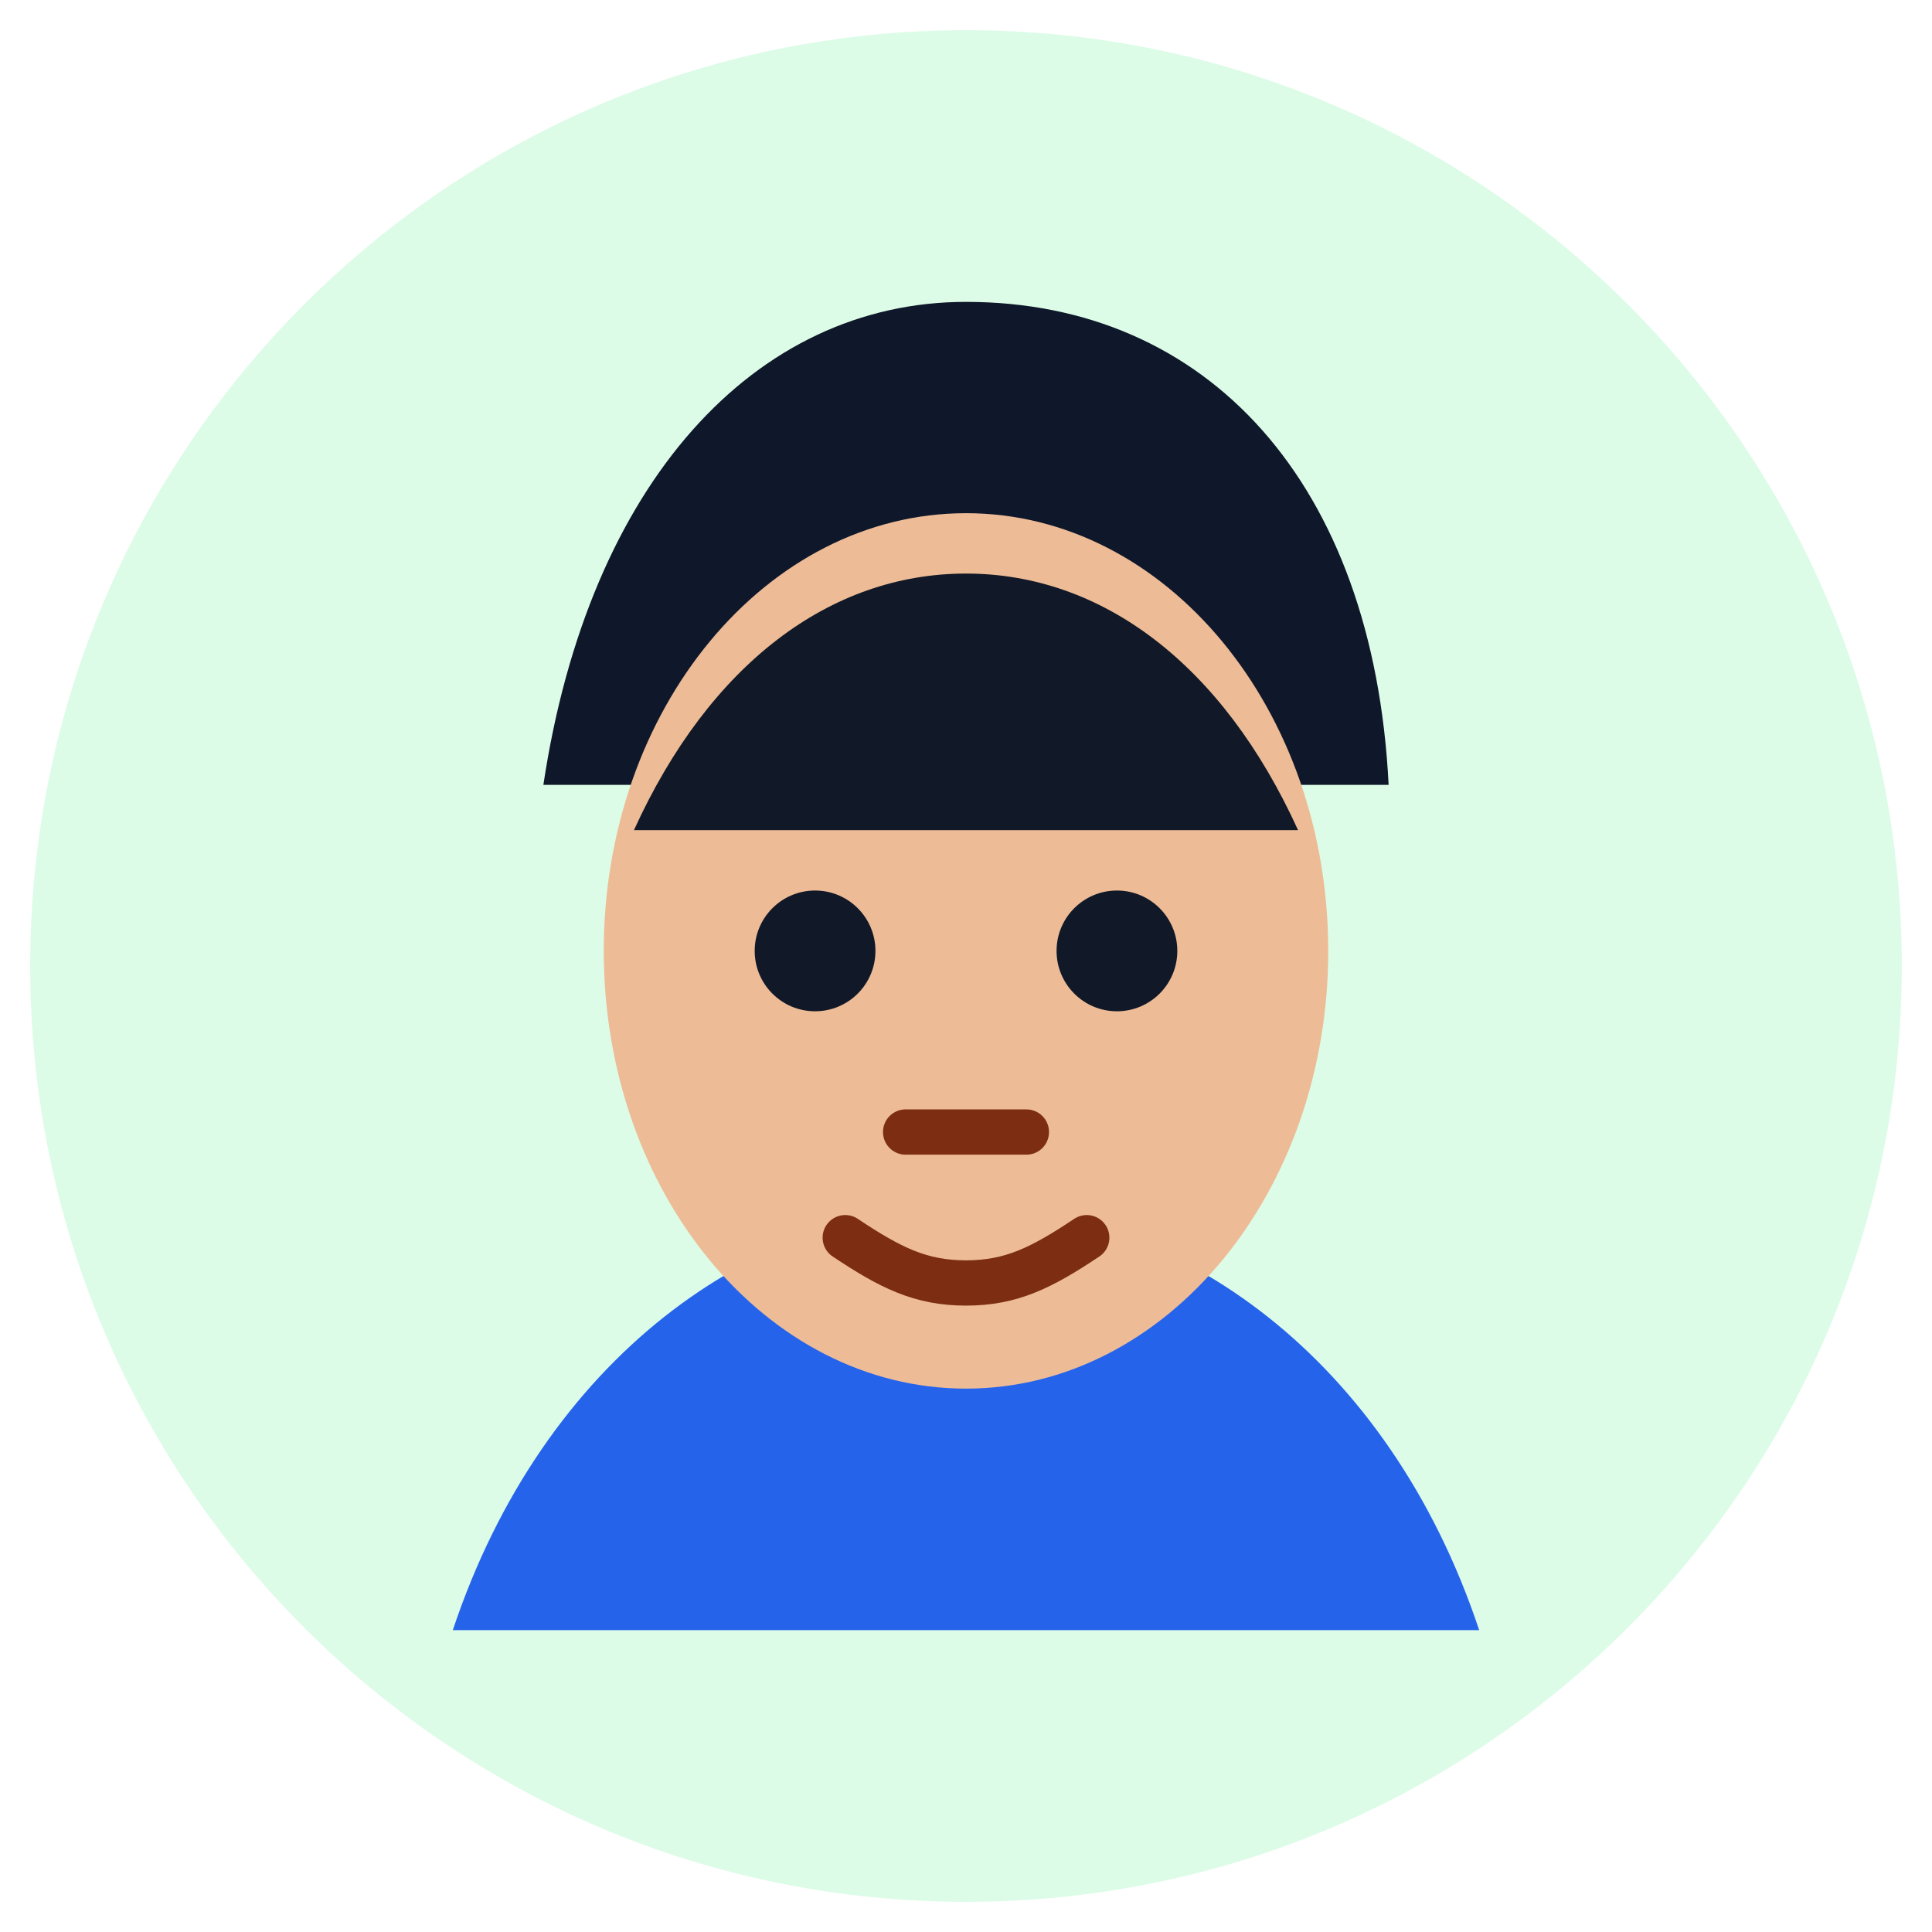
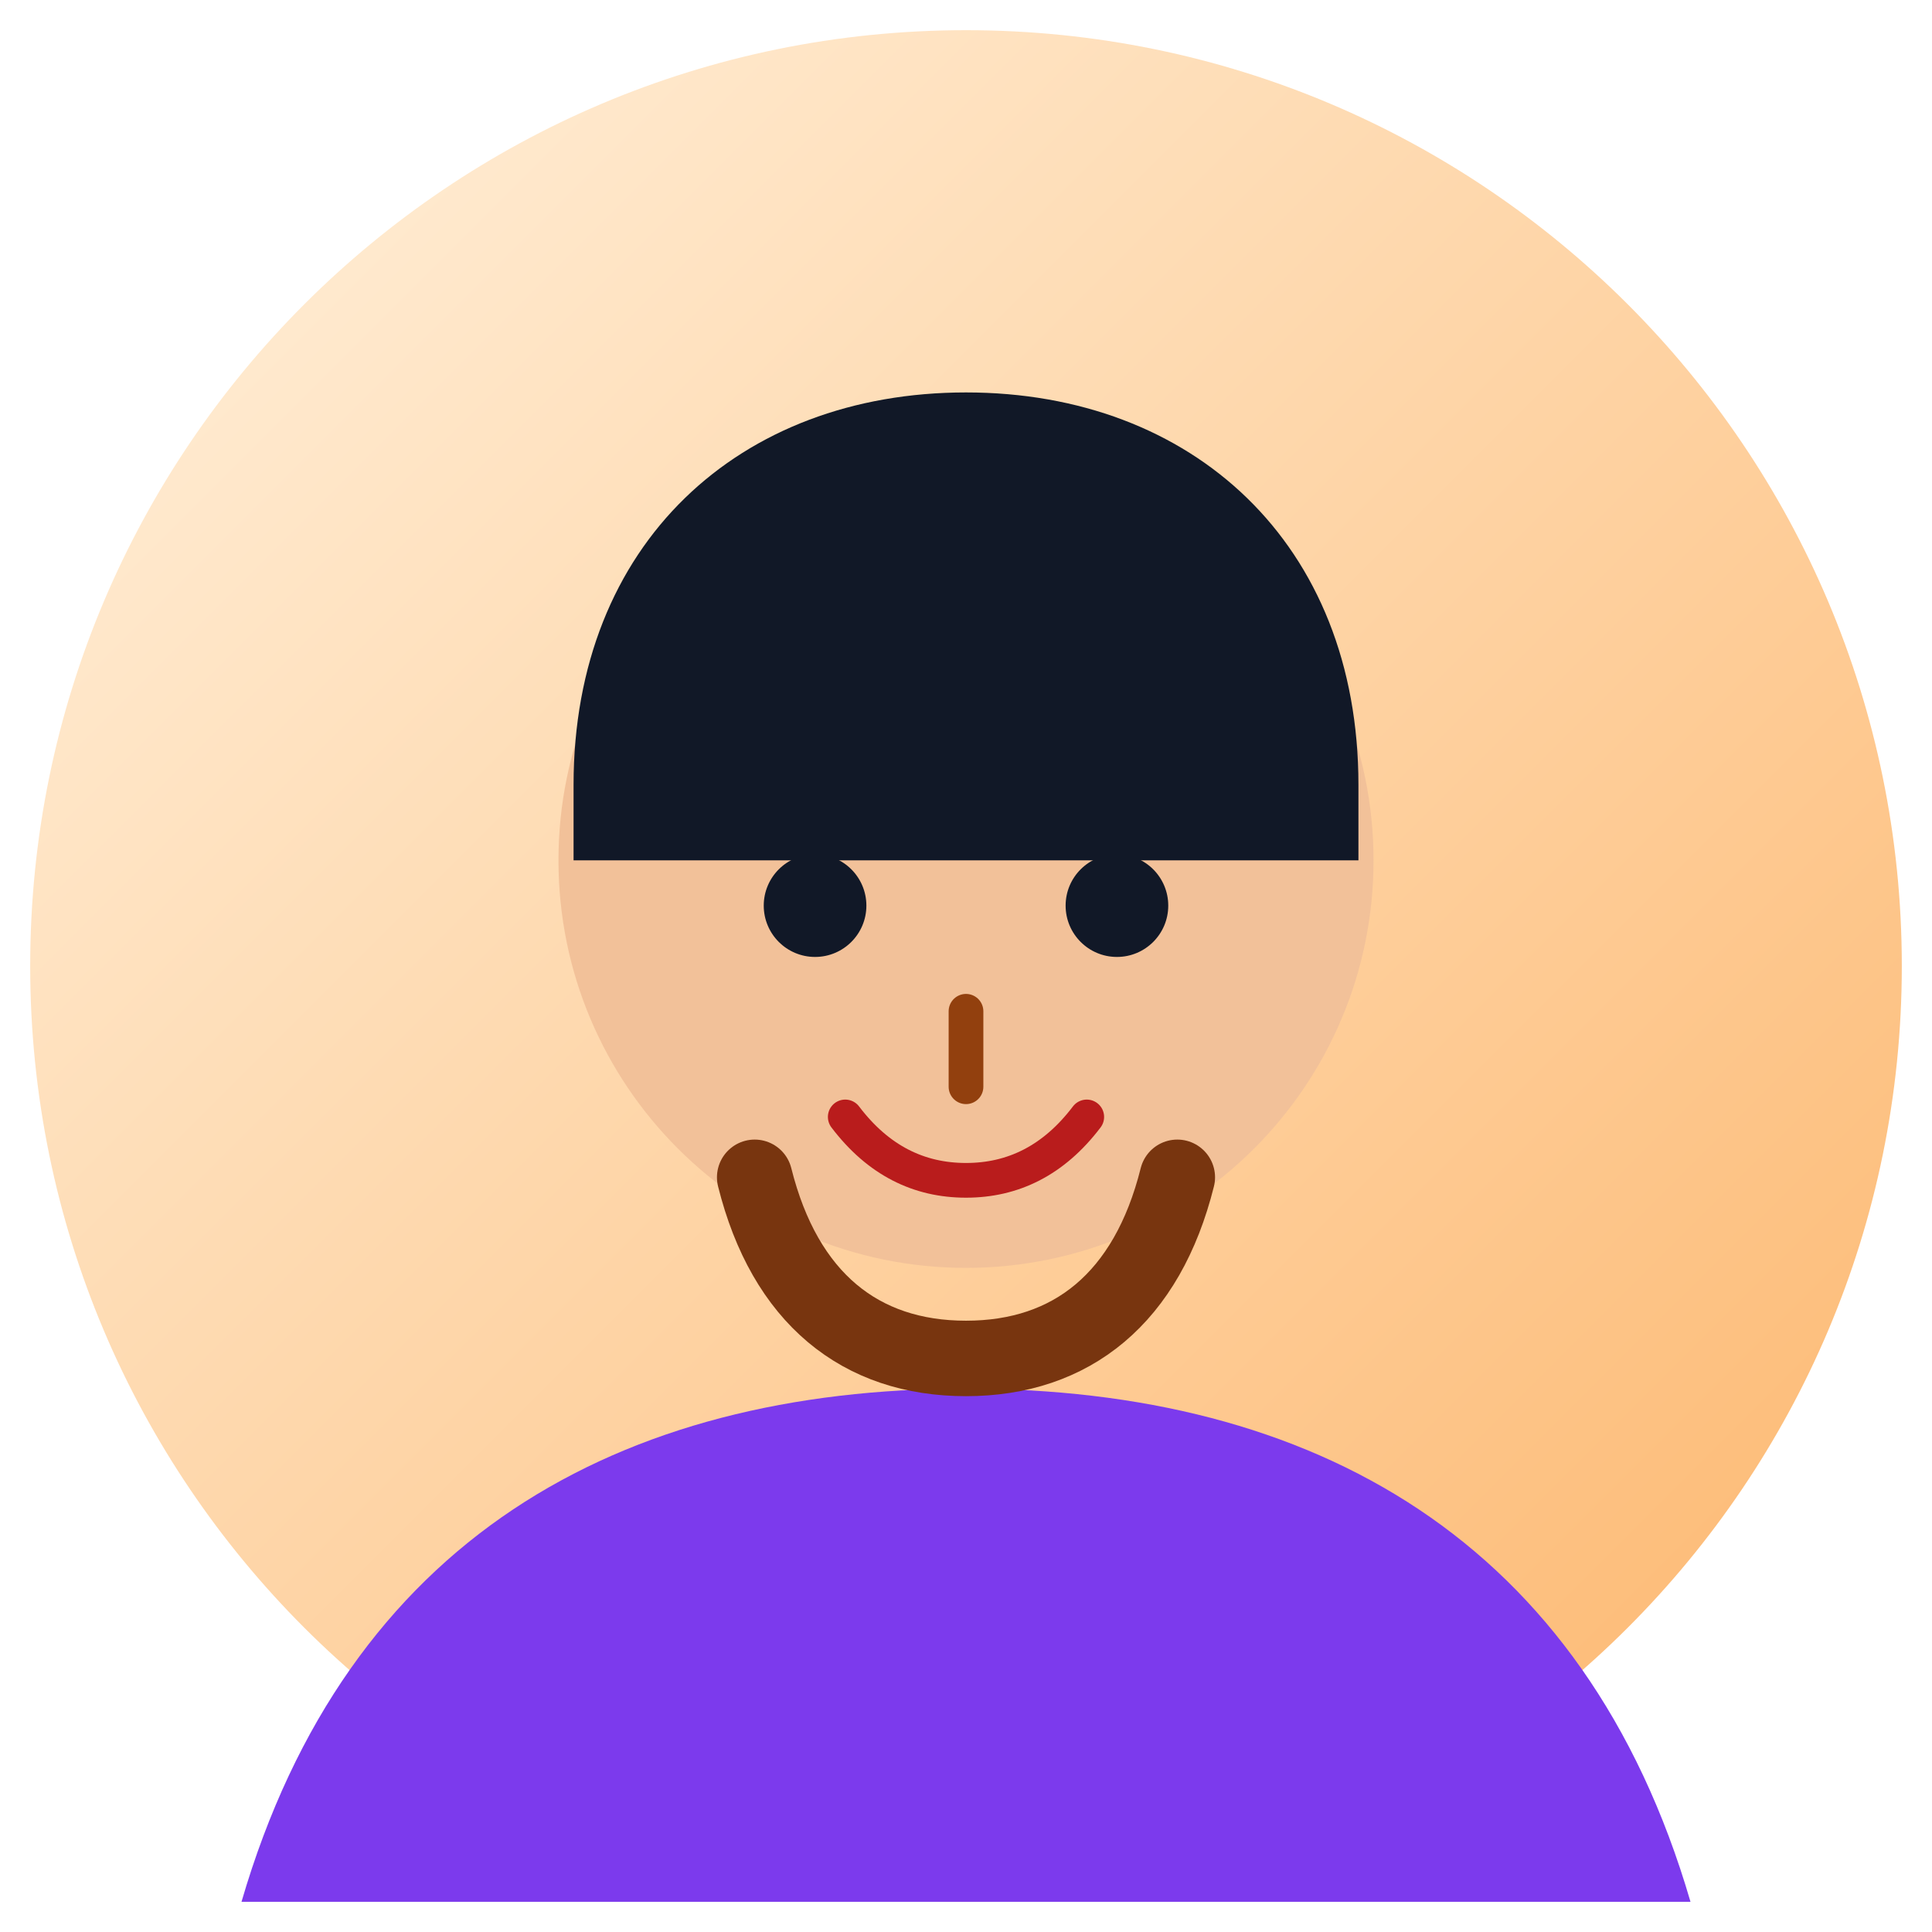
<svg xmlns="http://www.w3.org/2000/svg" viewBox="0 0 128 128">
-   <circle cx="64" cy="64" r="62" fill="#dcfce7" />
-   <path d="M30 108c6-18 20-28 34-28s28 10 34 28" fill="#2563eb" />
-   <path d="M36 52c3-20 14-32 28-32 16 0 27 12 28 32" fill="#0f172a" />
-   <ellipse cx="64" cy="63" rx="24" ry="29" fill="#edbc96" />
-   <path d="M42 55c5-11 13-17 22-17s17 6 22 17" fill="#111827" />
-   <circle cx="54" cy="63" r="4" fill="#111827" />
-   <circle cx="74" cy="63" r="4" fill="#111827" />
-   <path d="M60 75h8" stroke="#7c2d12" stroke-width="3" stroke-linecap="round" />
-   <path d="M56 82c3 2 5 3 8 3s5-1 8-3" stroke="#7c2d12" stroke-width="3" stroke-linecap="round" fill="none" />
+   <defs>
+     <linearGradient id="bg5" x1="12" y1="12" x2="116" y2="116" gradientUnits="userSpaceOnUse">
+       <stop stop-color="#ffedd5" />
+       <stop offset="1" stop-color="#fdba74" />
+     </linearGradient>
+   </defs>
+   <circle cx="64" cy="64" r="62" fill="url(#bg5)" />
+   <path d="M16 126c7-24 25-34 48-34s41 10 48 34z" fill="#7c3aed" />
+   <circle cx="64" cy="57" r="27" fill="#f2c199" />
+   <path d="M38 52c0-16 11-26 26-26s26 10 26 26v5H38z" fill="#111827" />
+   <circle cx="54" cy="60" r="3.4" fill="#111827" />
+   <circle cx="74" cy="60" r="3.4" fill="#111827" />
+   <path d="M64 67v5" stroke="#92400e" stroke-width="2.3" stroke-linecap="round" />
+   <path d="M56 74c2.2 2.9 4.9 4.2 8 4.2s5.8-1.3 8-4.2" stroke="#b91c1c" stroke-width="2.3" stroke-linecap="round" fill="none" />
+   <path d="M50 78c2 8 7 12 14 12s12-4 14-12" stroke="#78350f" stroke-width="5" stroke-linecap="round" fill="none" />
</svg>
